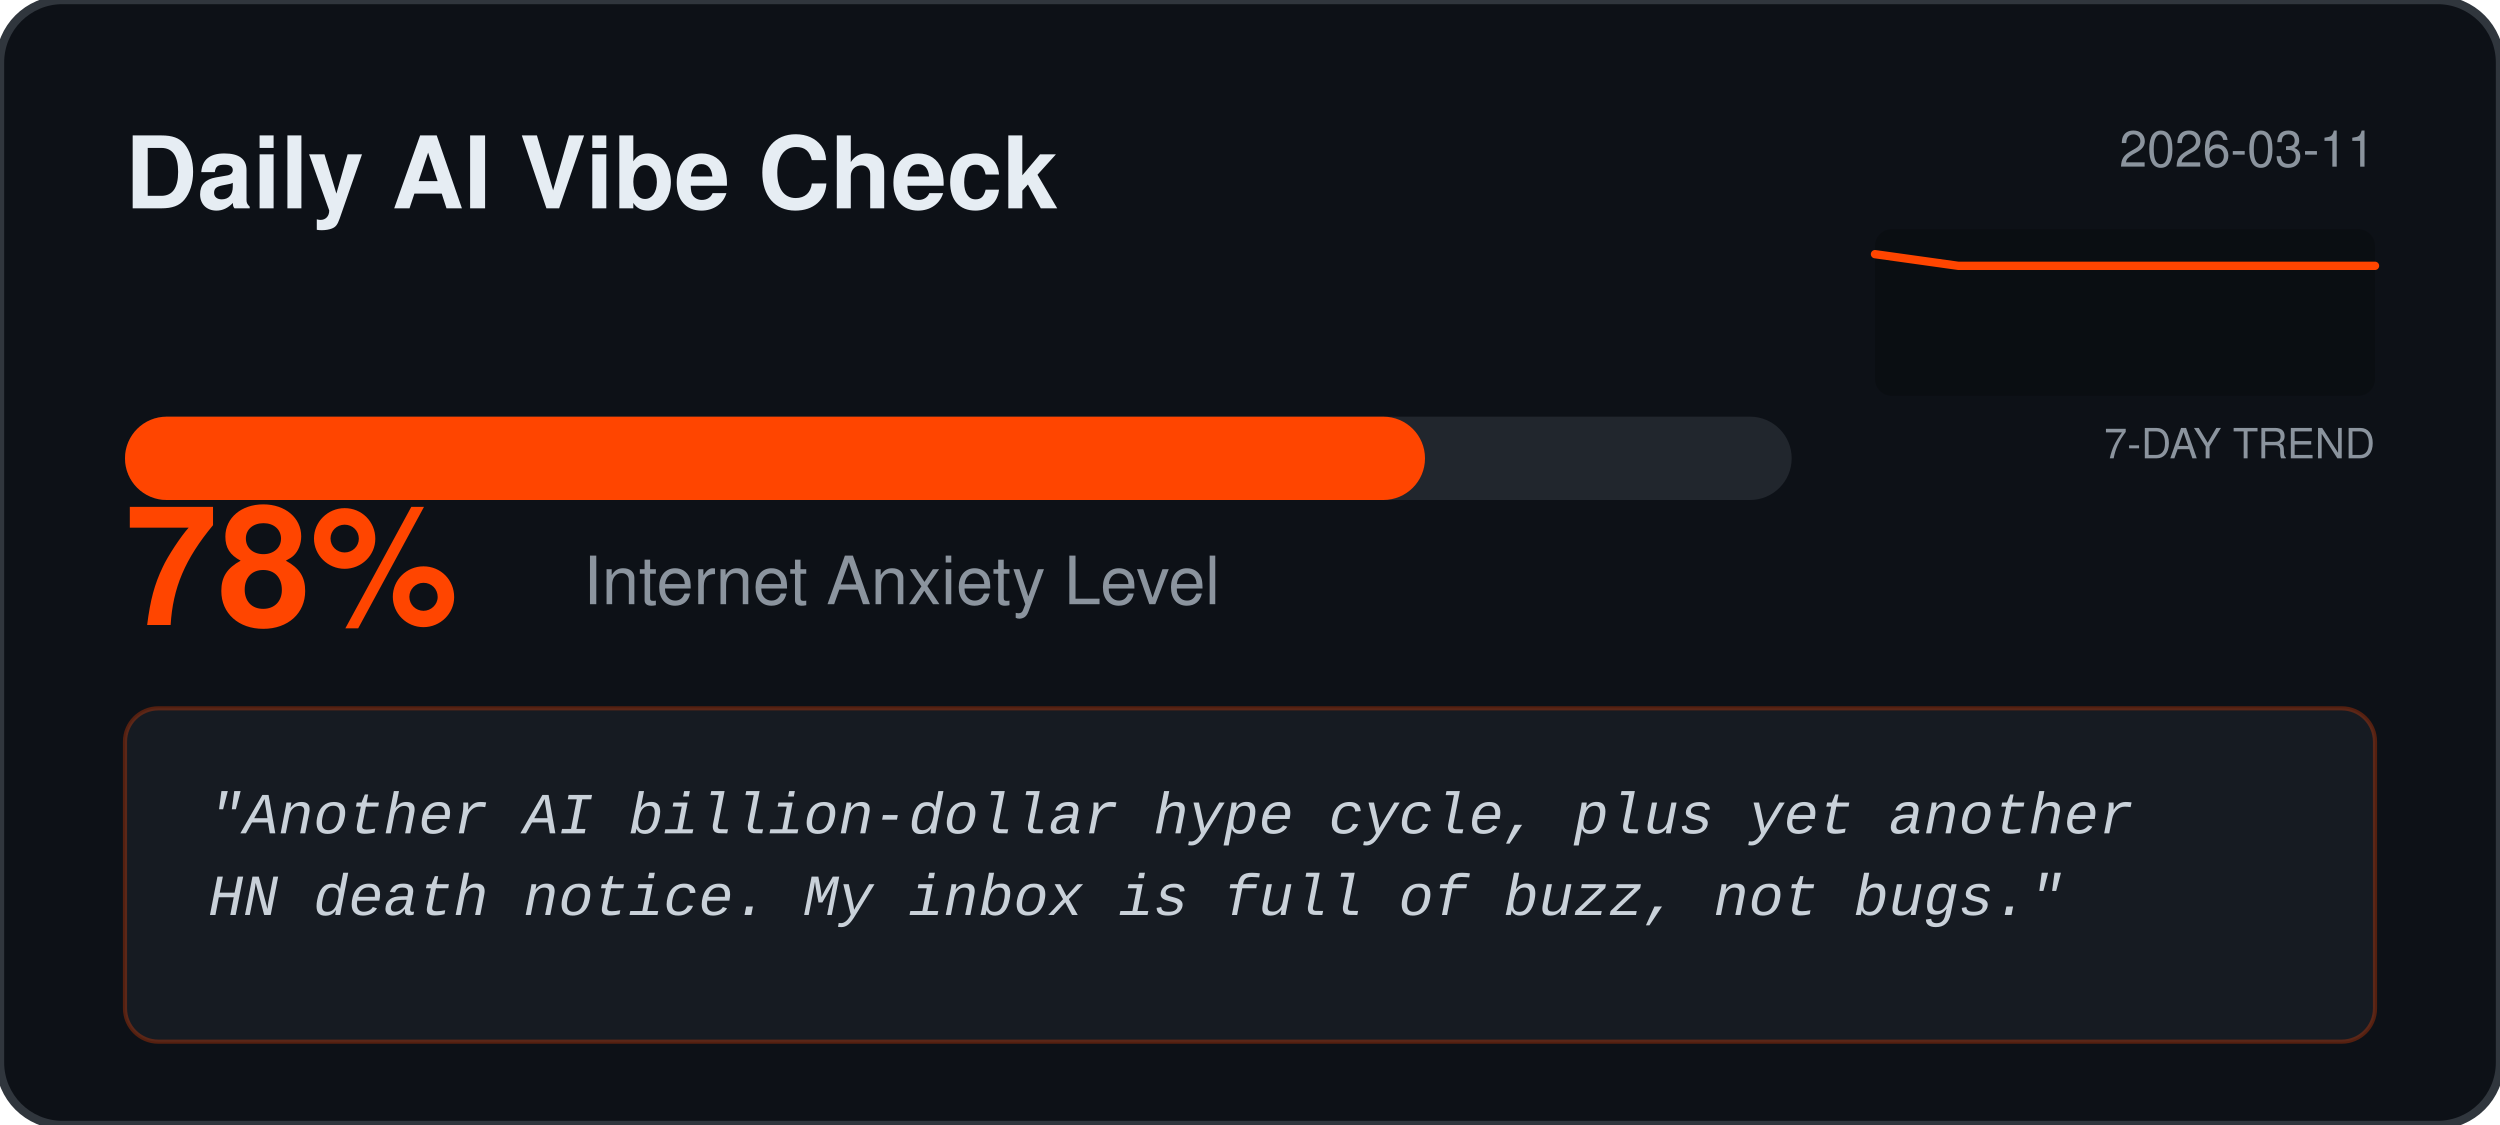
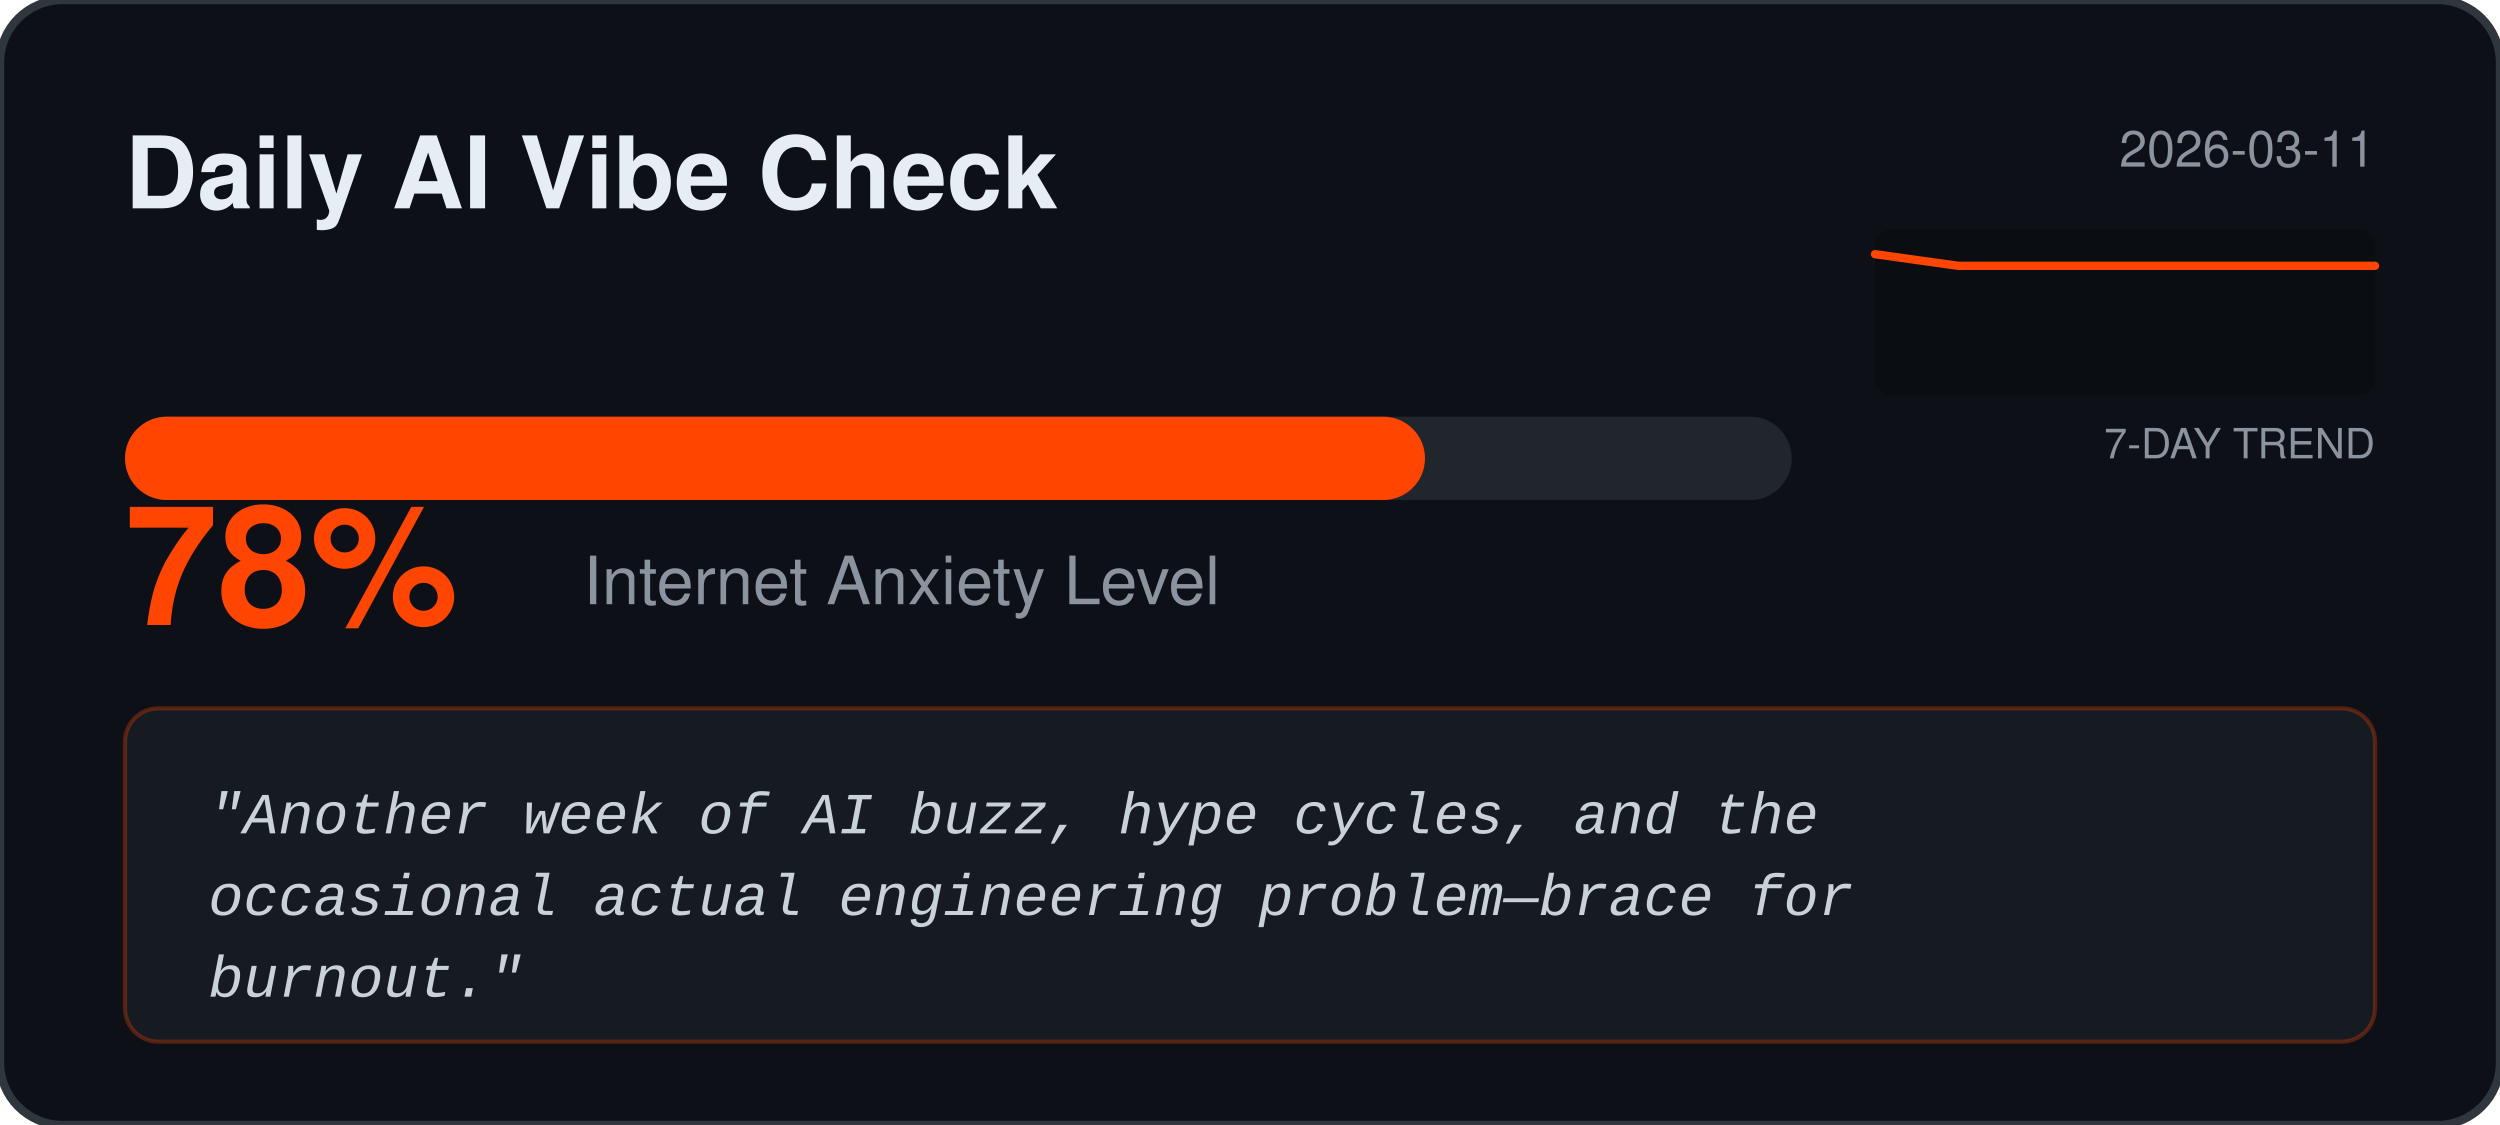
<svg xmlns="http://www.w3.org/2000/svg" width="600" height="270" viewBox="0 0 600 270" fill="none">
  <rect width="600" height="270" rx="15" fill="#0D1117" stroke="#30363D" stroke-width="2" />
  <text x="30" y="50" fill="#E6EDF3" font-family="Segoe UI, Helvetica, sans-serif" font-weight="bold" font-size="24">Daily AI Vibe Check</text>
  <text x="570" y="40" fill="#8B949E" font-family="Segoe UI, Helvetica, sans-serif" font-size="12" text-anchor="end">2026-03-11</text>
  <rect x="450" y="55" width="120" height="40" fill="#000000" fill-opacity="0.2" rx="4" />
  <text x="570" y="110" fill="#8B949E" font-family="Segoe UI, Helvetica, sans-serif" font-size="10" text-anchor="end">7-DAY TREND</text>
  <polyline points="450.0,61.0 470.0,63.8 490.0,63.8 510.0,63.8 530.0,63.8 550.0,63.8 570.0,63.8" fill="none" stroke="#FF4500" stroke-width="2" stroke-linecap="round" stroke-linejoin="round" />
  <rect x="30" y="100" width="400" height="20" rx="10" fill="#21262D" />
  <rect x="30" y="100" width="312.0" height="20" rx="10" fill="#FF4500" />
  <text x="30" y="150" fill="#FF4500" font-family="Segoe UI, Helvetica, sans-serif" font-weight="bold" font-size="40">78%</text>
  <text x="140" y="145" fill="#8B949E" font-family="Segoe UI, Helvetica, sans-serif" font-size="16">Internet Anxiety Level</text>
  <rect x="30" y="170" width="540" height="80" rx="8" fill="#161B22" stroke="#FF4500" stroke-opacity="0.3" />
  <text x="50" y="200" fill="#C9D1D9" font-family="Courier New, monospace" font-size="14" font-style="italic">
-     <tspan x="50" dy="0">"Another AI billion‑dollar hype cycle, plus yet another</tspan>
-     <tspan x="50" dy="1.4em">HN death notice. My inbox is full of buzz, not bugs."</tspan>
+     <tspan x="50" dy="0">"Another week of AI buzz, hype cycles, and the</tspan>
+     <tspan x="50" dy="1.4em">occasional actual engineering problem—brace for</tspan>
+     <tspan x="50" dy="1.4em">burnout."</tspan>
  </text>
</svg>
